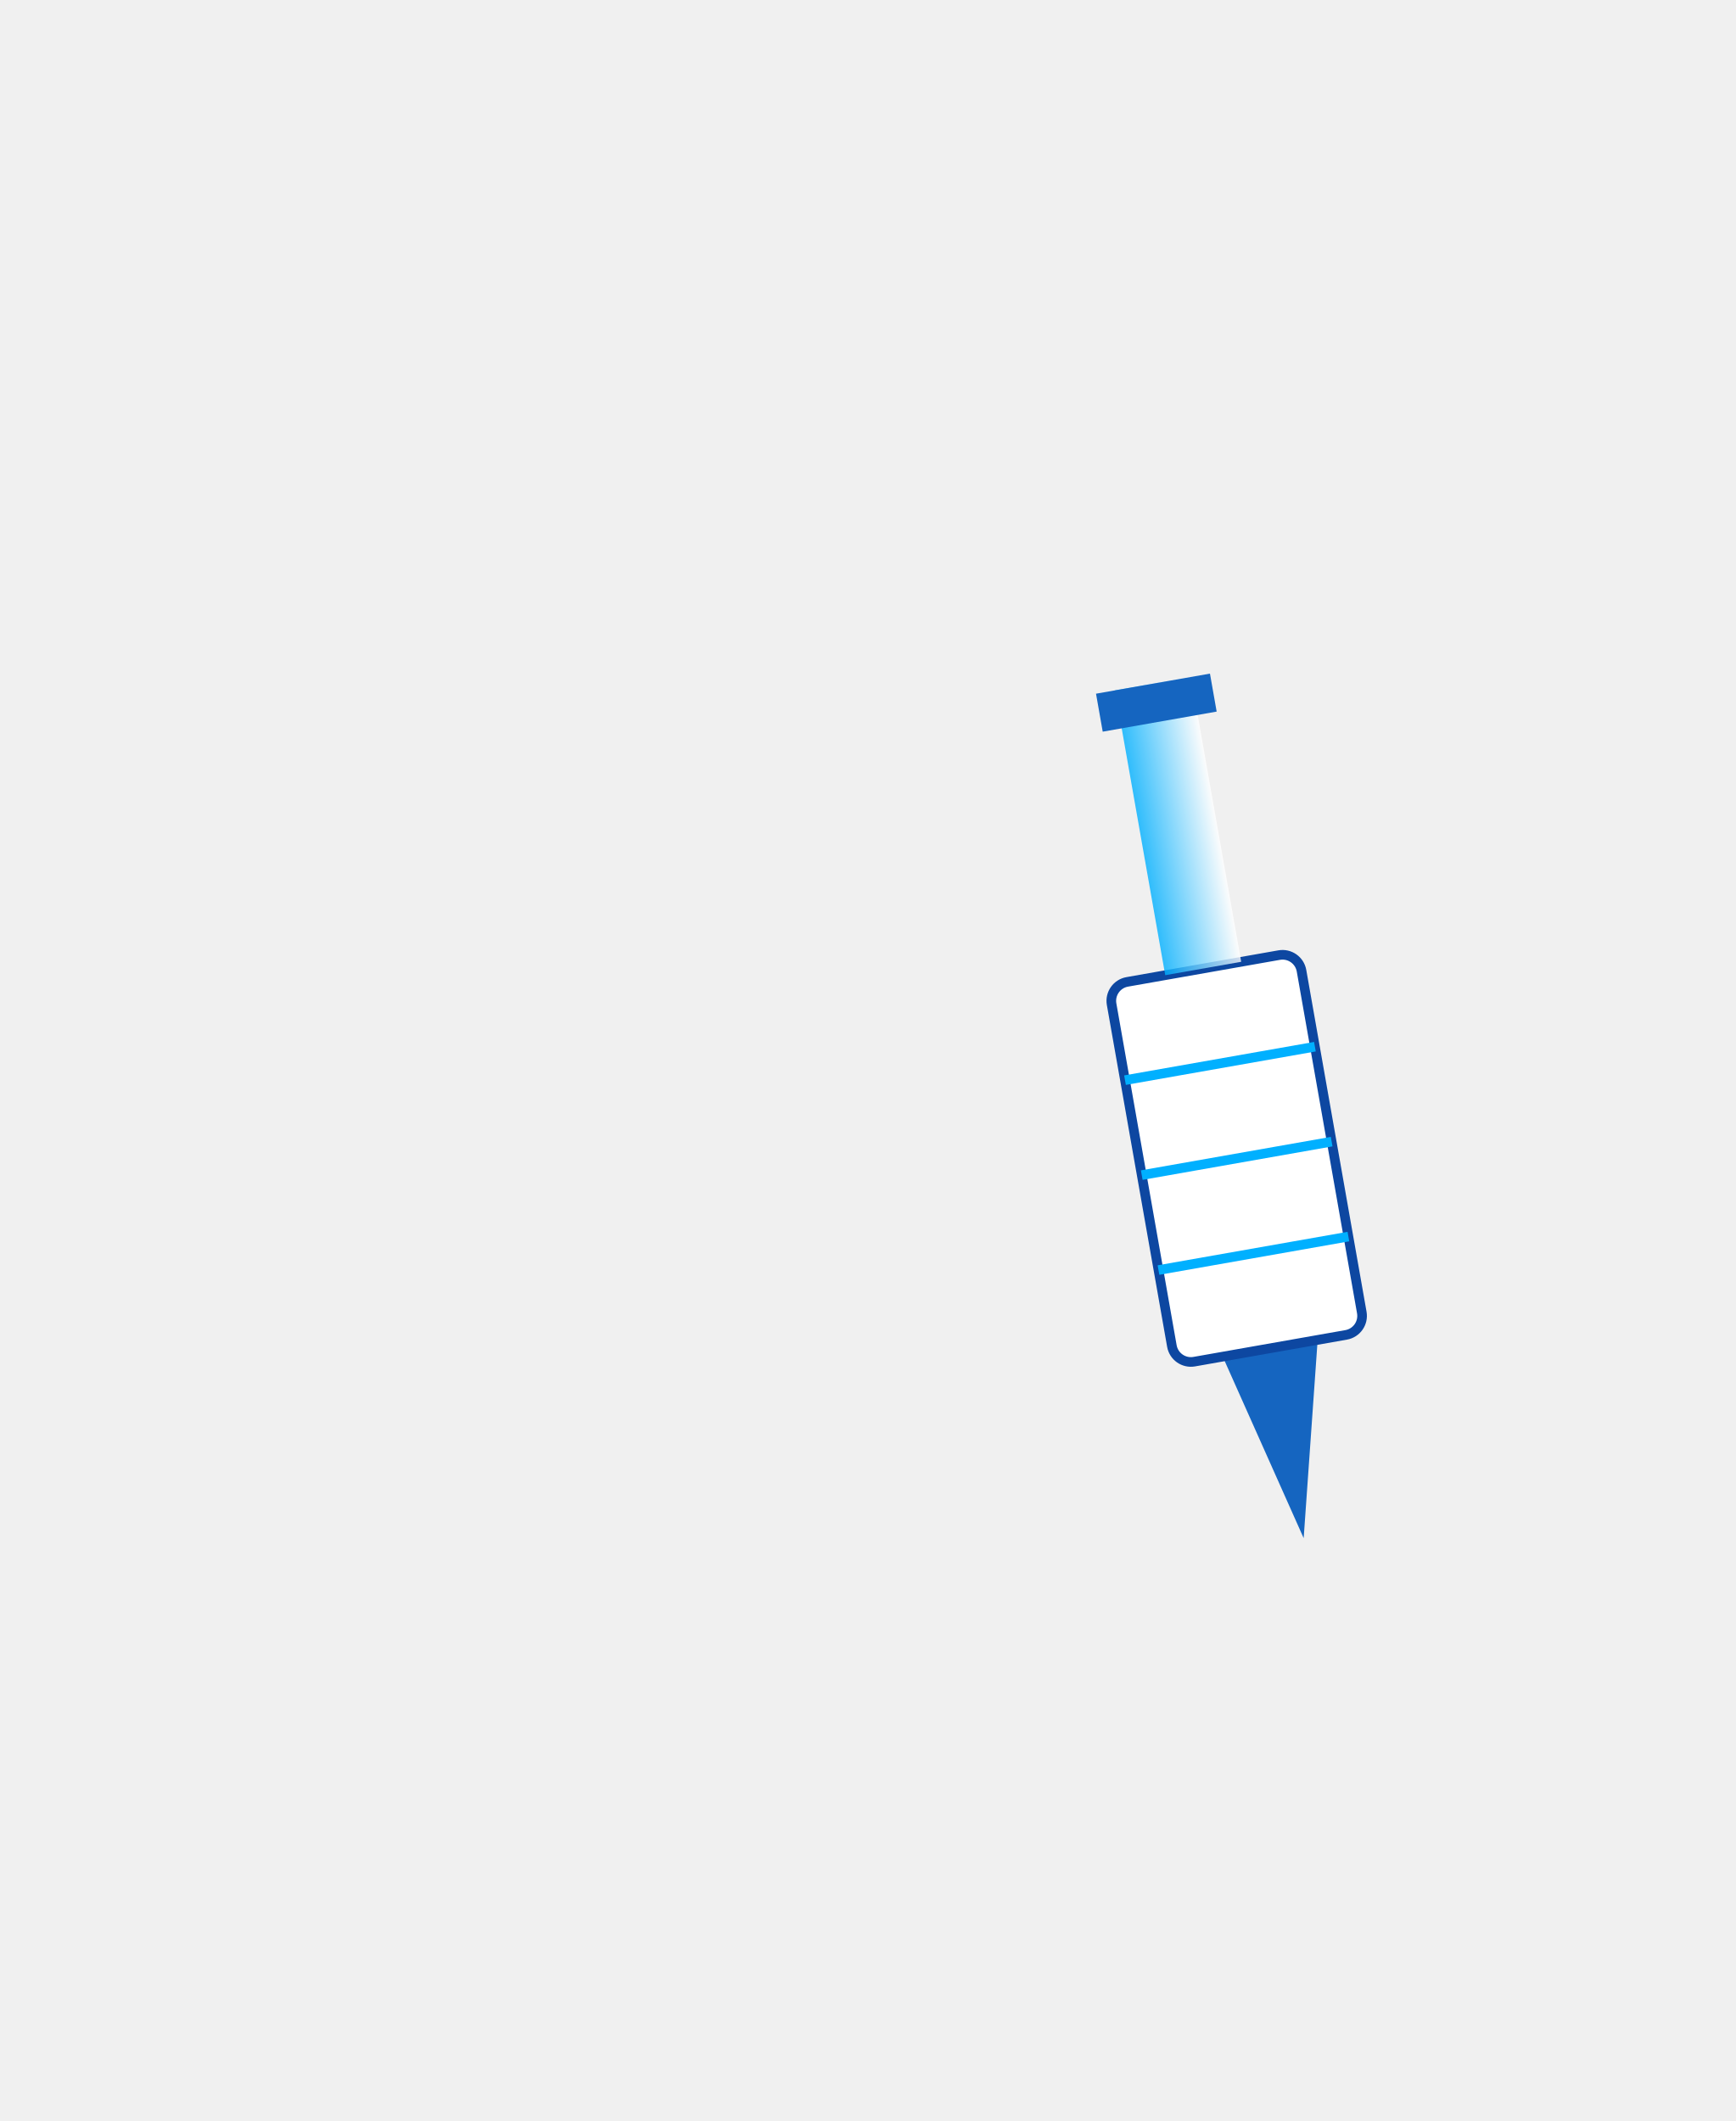
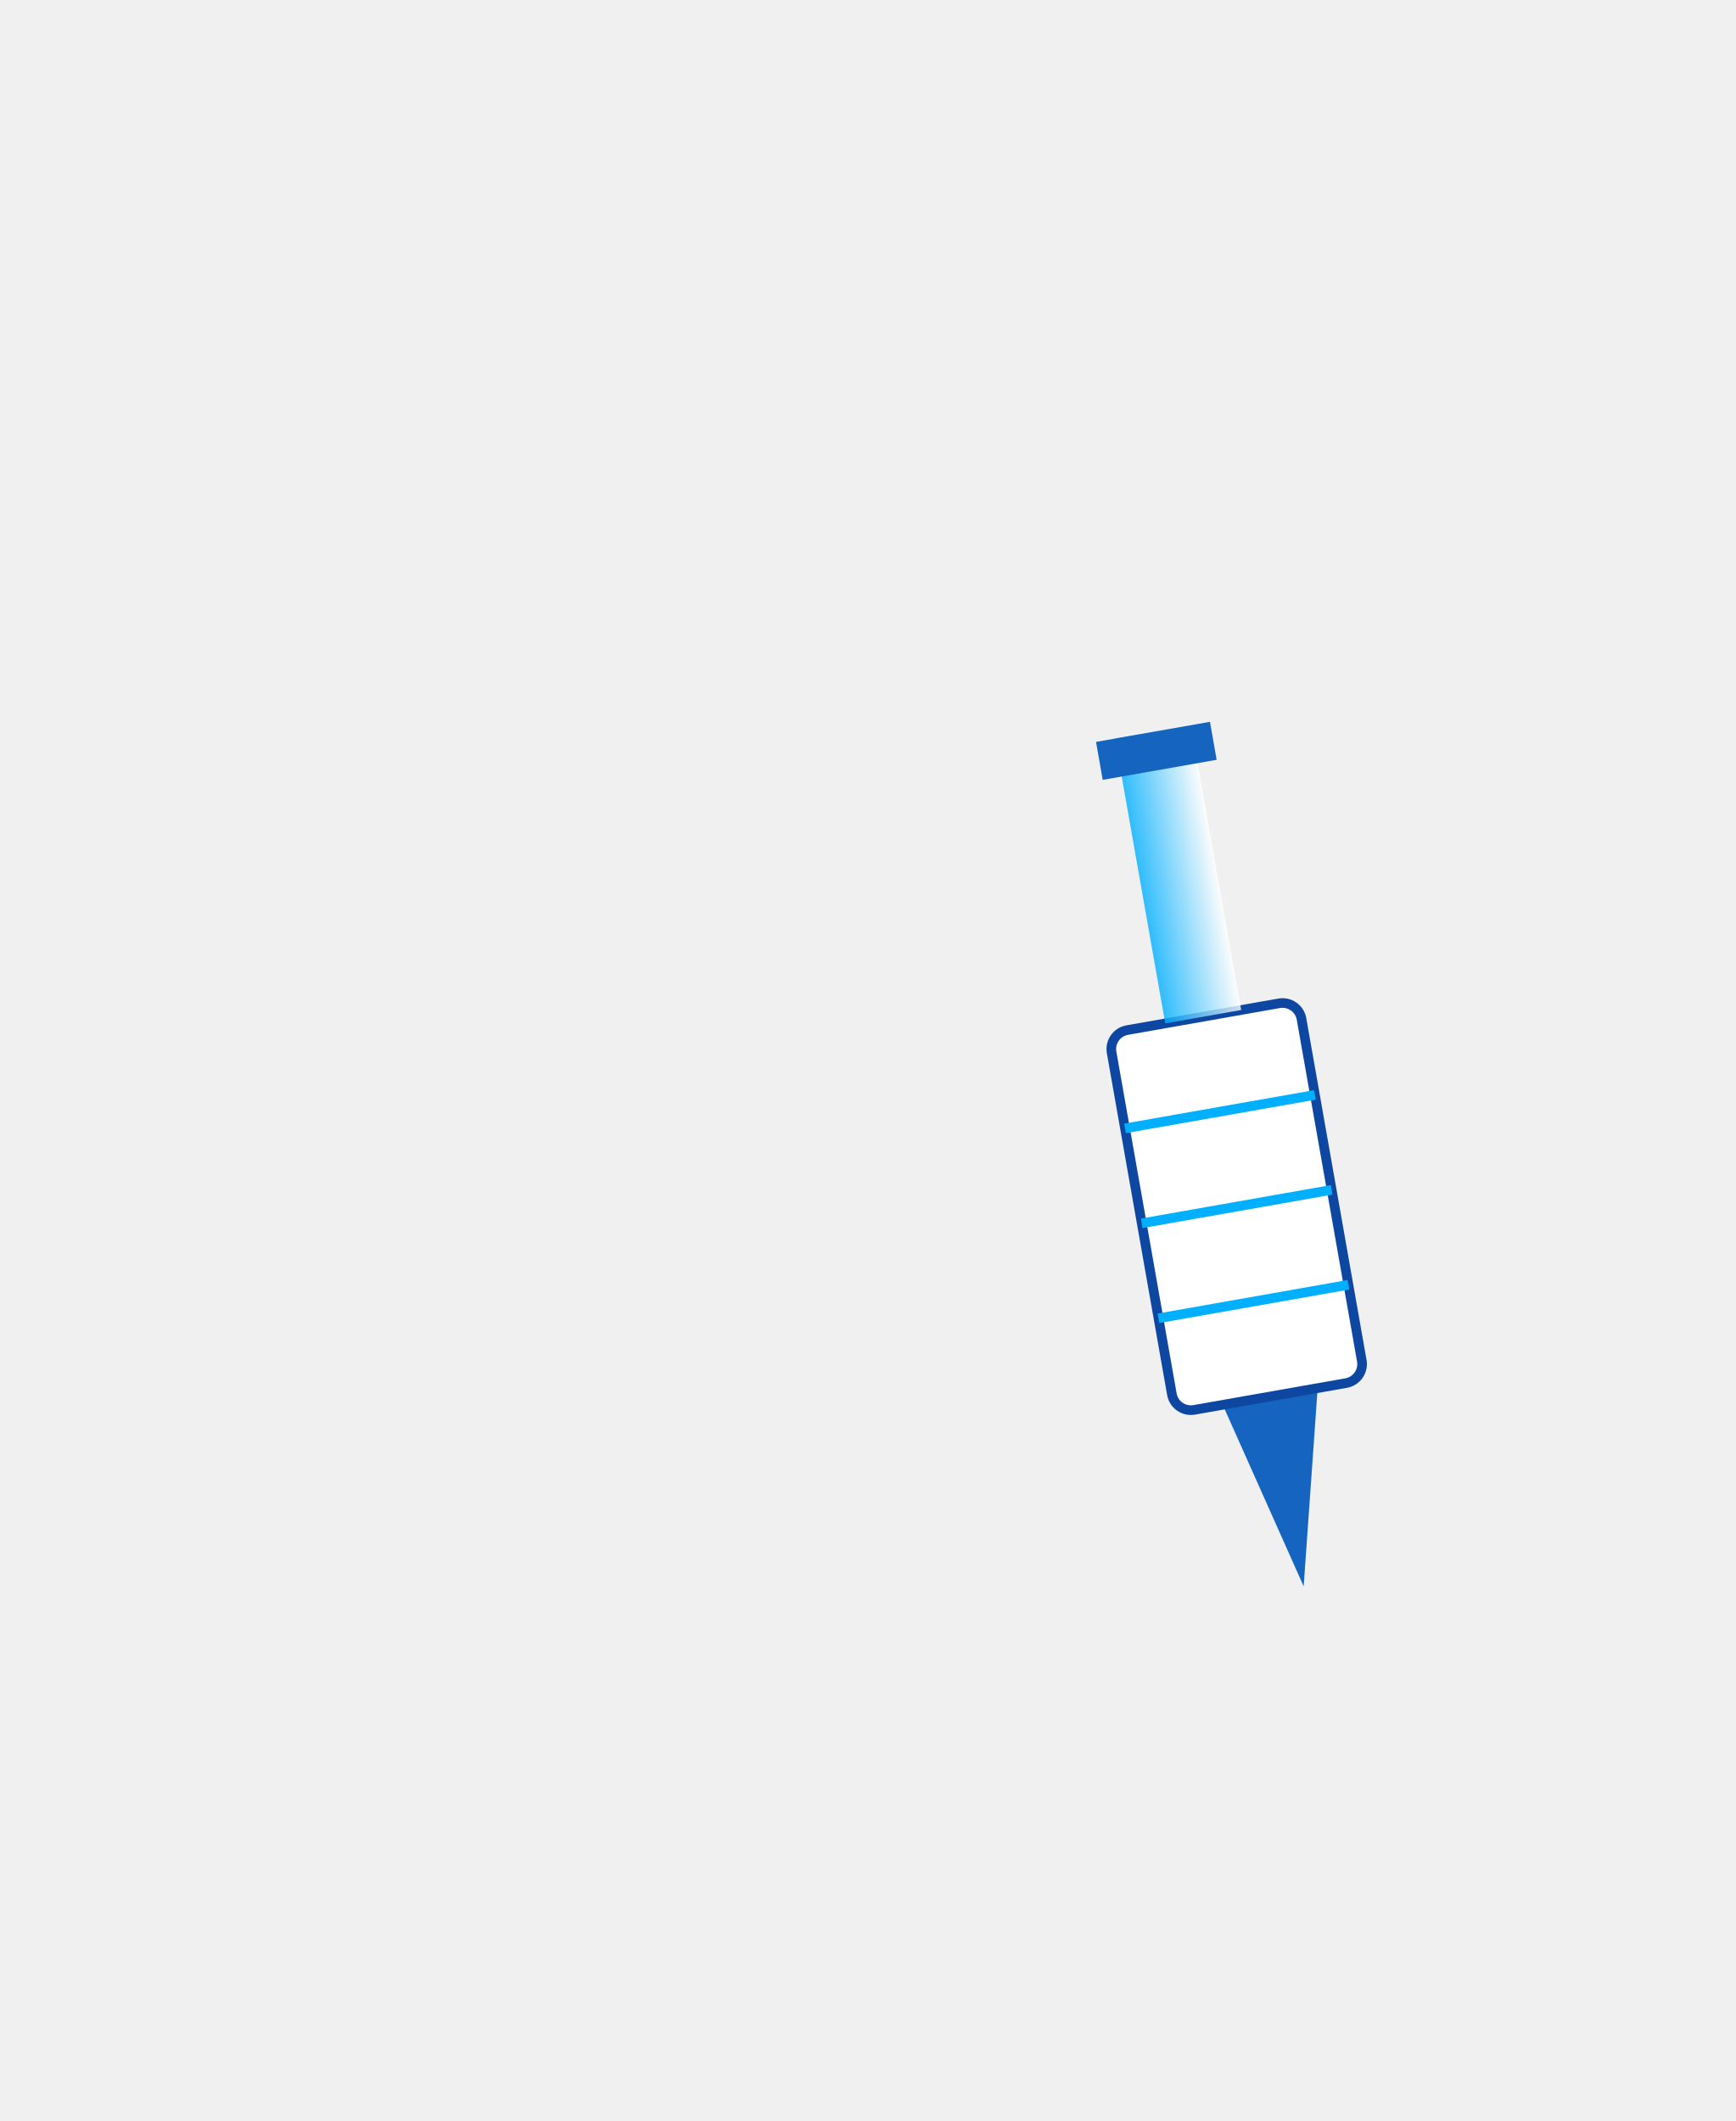
<svg xmlns="http://www.w3.org/2000/svg" viewBox="0 0 180 220" width="180" height="220">
  <defs>
    <linearGradient id="w_plasma" x1="0" y1="0" x2="1" y2="0">
      <stop offset="0%" stop-color="#00B0FF" />
      <stop offset="100%" stop-color="#FFFFFF" />
    </linearGradient>
  </defs>
-   <g id="weapon_rare" transform="rotate(-10 130 130)">
+   <g id="weapon_rare" transform="translate(0, 5) rotate(-10 130 130)">
    <path d="M125 140 L135 140 L130 160 Z" fill="#1565C0" />
    <rect x="120" y="100" width="20" height="40" rx="2" fill="#FFFFFF" stroke="#0D47A1" />
    <rect x="126" y="70" width="8" height="30" fill="url(#w_plasma)" opacity="0.8" />
    <rect x="124" y="70" width="12" height="4" fill="#1565C0" />
    <line x1="120" y1="110" x2="140" y2="110" stroke="#00B0FF" stroke-width="1" />
    <line x1="120" y1="120" x2="140" y2="120" stroke="#00B0FF" stroke-width="1" />
    <line x1="120" y1="130" x2="140" y2="130" stroke="#00B0FF" stroke-width="1" />
  </g>
</svg>
